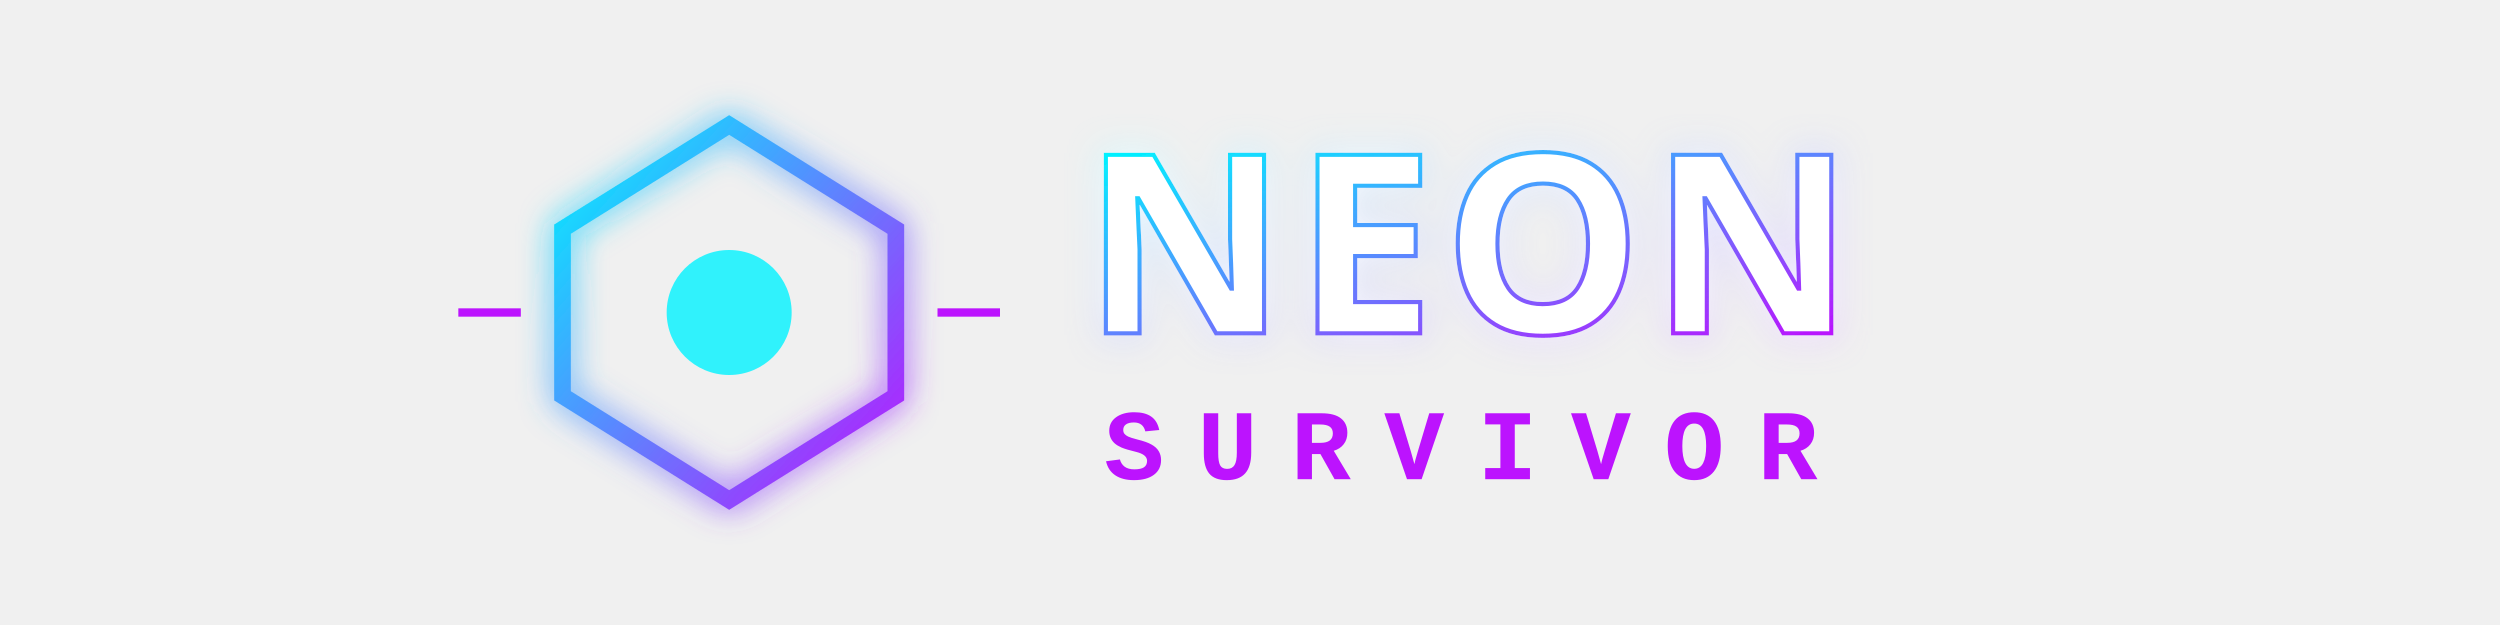
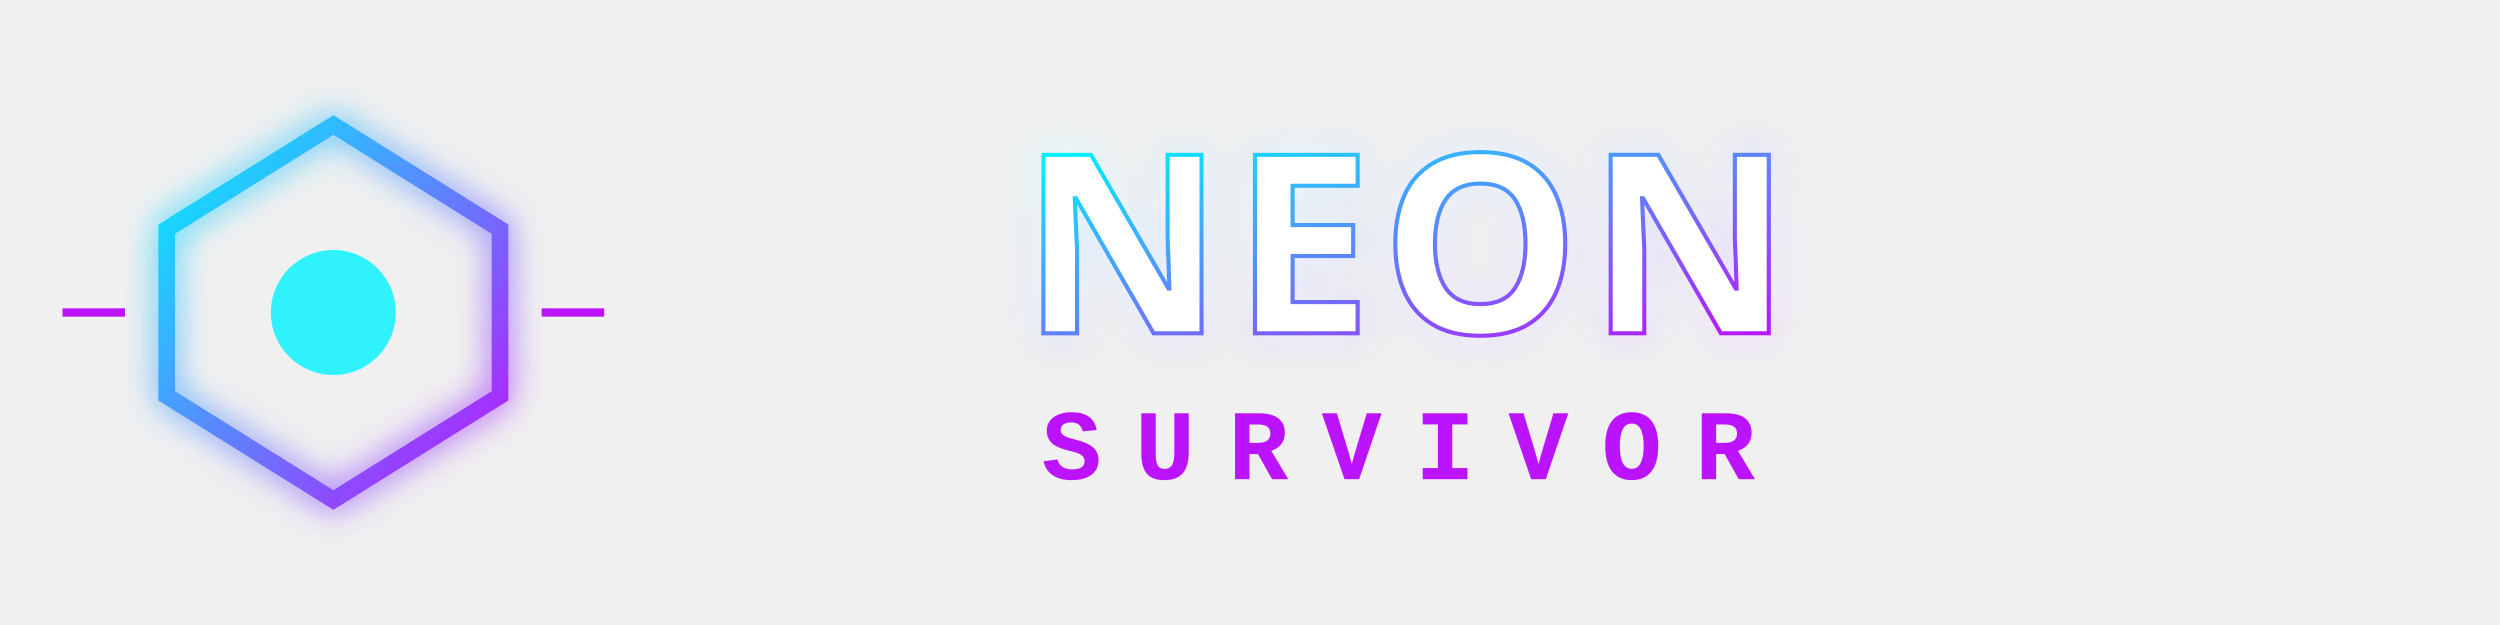
<svg xmlns="http://www.w3.org/2000/svg" width="600" height="150" viewBox="0 0 600 150">
  <defs>
    <filter id="icon-glow" x="-50%" y="-50%" width="200%" height="200%">
      <feGaussianBlur stdDeviation="4" result="coloredBlur" />
      <feMerge>
        <feMergeNode in="coloredBlur" />
        <feMergeNode in="SourceGraphic" />
      </feMerge>
    </filter>
    <linearGradient id="main-grad" x1="0%" y1="0%" x2="100%" y2="100%">
      <stop offset="0%" style="stop-color:#00f3ff;stop-opacity:1" />
      <stop offset="100%" style="stop-color:#bc13fe;stop-opacity:1" />
    </linearGradient>
  </defs>
-   <g transform="translate(175, 75)">
+   <g transform="translate(80, 75)">
    <path d="M -40,-20 L -40,20 L 0,45 L 40,20 L 40,-20 L 0,-45 Z" fill="none" stroke="url(#main-grad)" stroke-width="4" filter="url(#icon-glow)" />
    <circle cx="0" cy="0" r="15" fill="#00f3ff" opacity="0.8">
      <animate attributeName="opacity" values="0.8;0.2;0.8" dur="2s" repeatCount="indefinite" />
      <animate attributeName="r" values="15;20;15" dur="2s" repeatCount="indefinite" />
    </circle>
    <line x1="-50" y1="0" x2="-65" y2="0" stroke="#bc13fe" stroke-width="2" />
    <line x1="50" y1="0" x2="65" y2="0" stroke="#bc13fe" stroke-width="2" />
  </g>
-   <g transform="translate(260, 0)">
+   <g transform="translate(245, 0)">
    <text x="0" y="80" font-family="Verdana, sans-serif" font-weight="900" font-size="60" fill="#fff" stroke="url(#main-grad)" stroke-width="1" filter="url(#icon-glow)" letter-spacing="2">
      NEON
    </text>
    <text x="5" y="115" font-family="Courier New, monospace" font-weight="bold" font-size="24" fill="#bc13fe" letter-spacing="8">
      SURVIVOR
    </text>
  </g>
</svg>
